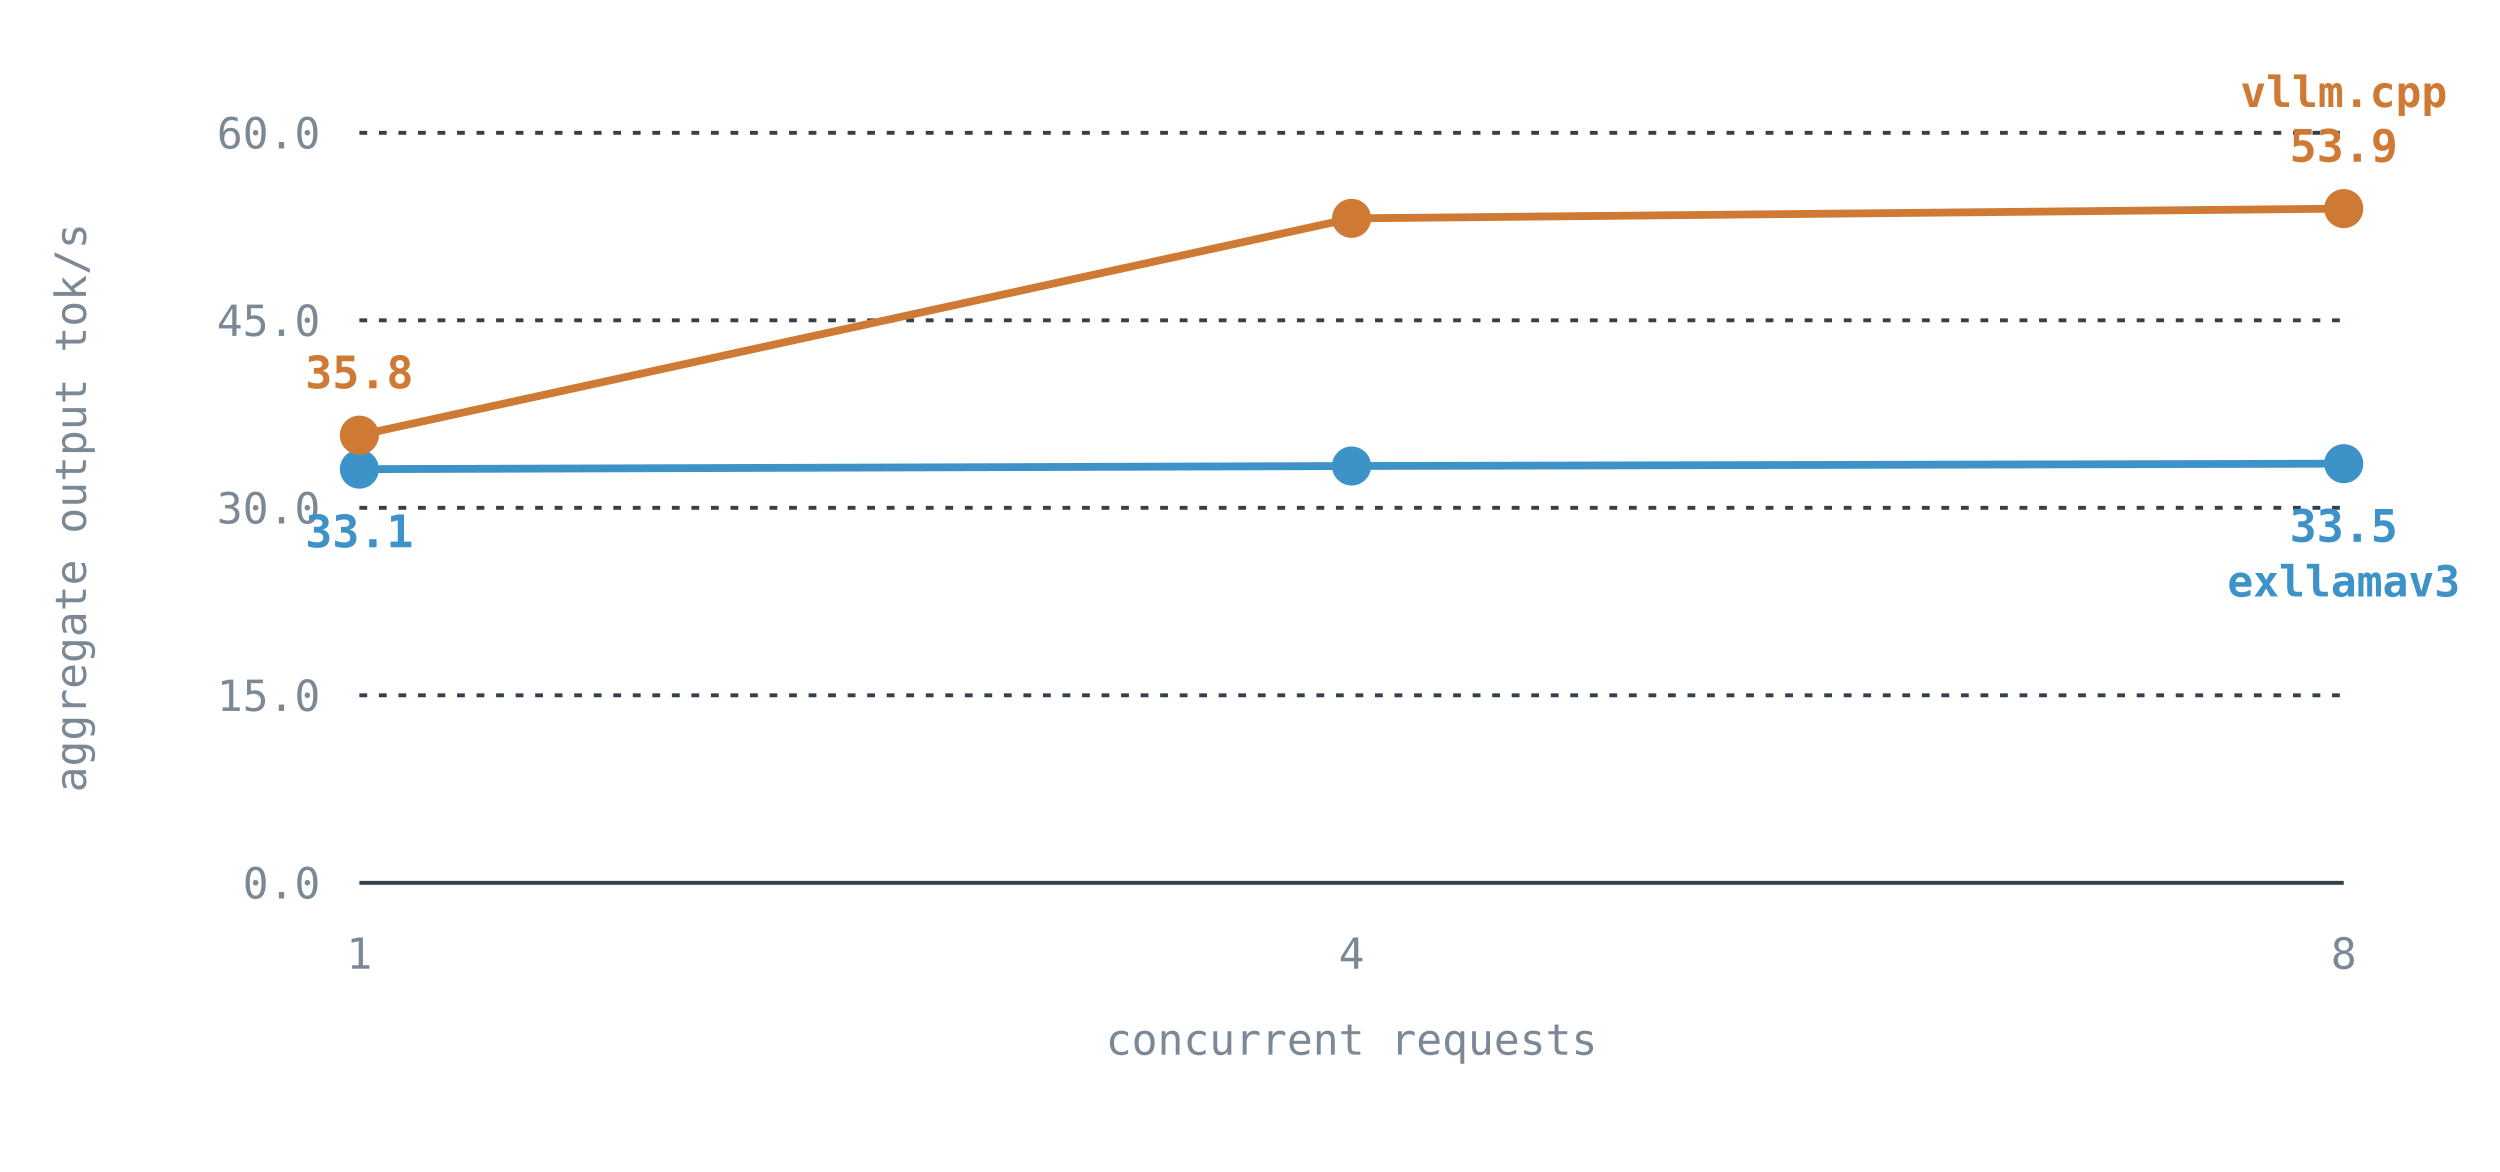
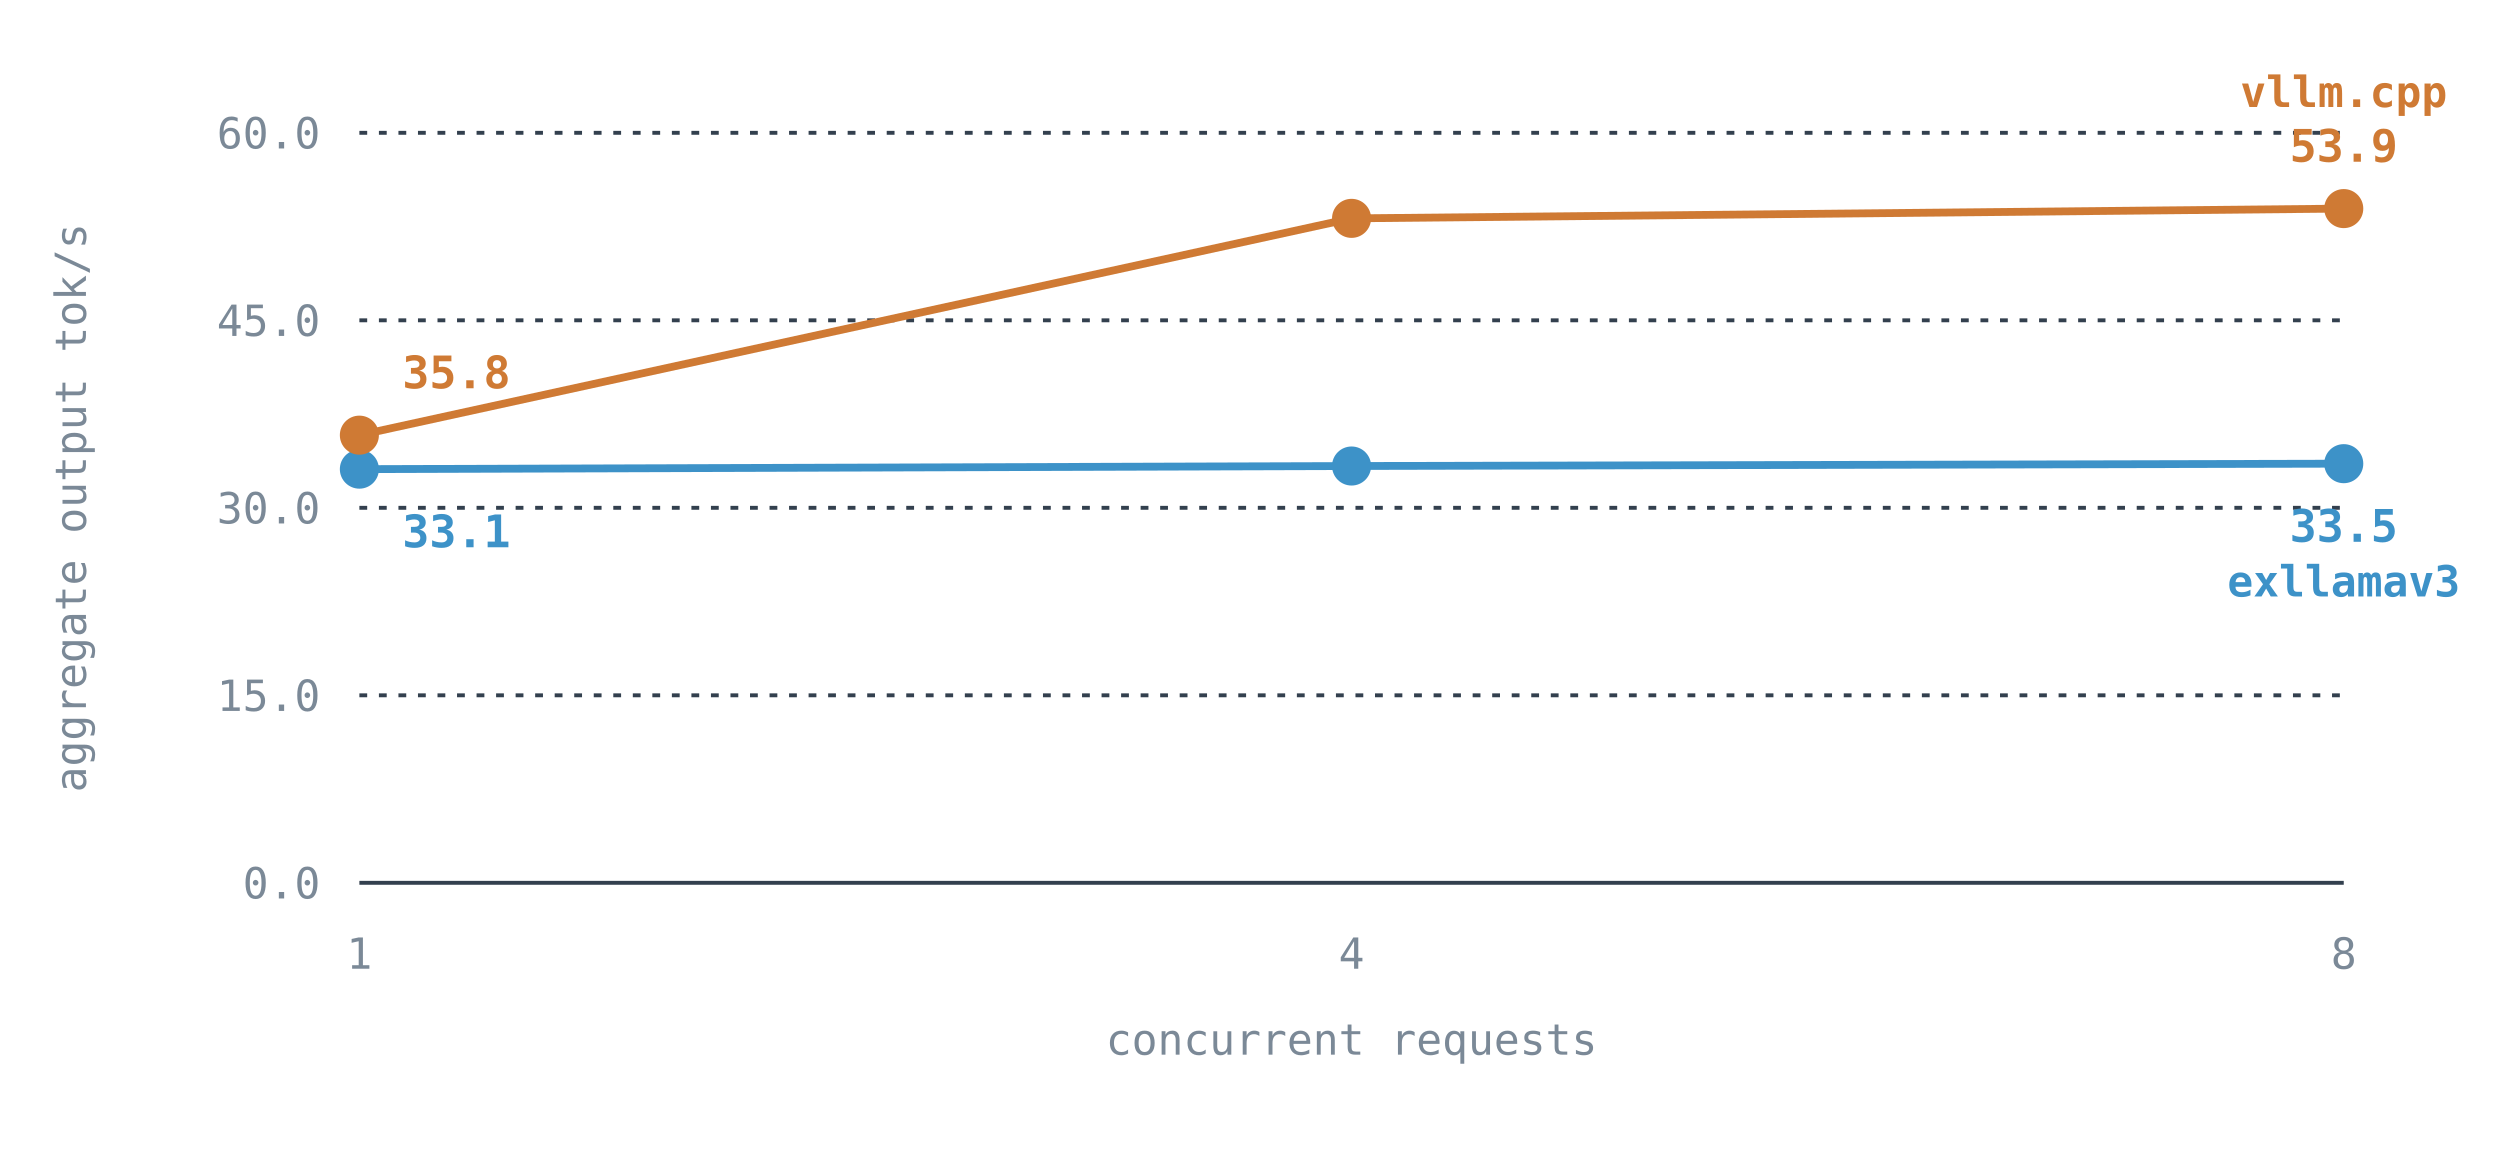
<svg xmlns="http://www.w3.org/2000/svg" viewBox="0 0 640 300" width="640" height="300" role="img" aria-labelledby="t d">
  <line x1="92" y1="226.0" x2="600" y2="226.0" stroke="#33404e" stroke-width="1" />
  <text x="82.0" y="230.0" fill="#7b8997" font-size="11" font-family="ui-monospace,SFMono-Regular,Menlo,Consolas,'DejaVu Sans Mono',monospace" font-weight="400" text-anchor="end">0.0</text>
  <line x1="92" y1="178.0" x2="600" y2="178.0" stroke="#33404e" stroke-width="1" stroke-dasharray="2 3" />
  <text x="82.0" y="182.0" fill="#7b8997" font-size="11" font-family="ui-monospace,SFMono-Regular,Menlo,Consolas,'DejaVu Sans Mono',monospace" font-weight="400" text-anchor="end">15.0</text>
  <line x1="92" y1="130.0" x2="600" y2="130.0" stroke="#33404e" stroke-width="1" stroke-dasharray="2 3" />
  <text x="82.0" y="134.0" fill="#7b8997" font-size="11" font-family="ui-monospace,SFMono-Regular,Menlo,Consolas,'DejaVu Sans Mono',monospace" font-weight="400" text-anchor="end">30.0</text>
  <line x1="92" y1="82.0" x2="600" y2="82.0" stroke="#33404e" stroke-width="1" stroke-dasharray="2 3" />
  <text x="82.0" y="86.0" fill="#7b8997" font-size="11" font-family="ui-monospace,SFMono-Regular,Menlo,Consolas,'DejaVu Sans Mono',monospace" font-weight="400" text-anchor="end">45.0</text>
  <line x1="92" y1="34.0" x2="600" y2="34.0" stroke="#33404e" stroke-width="1" stroke-dasharray="2 3" />
  <text x="82.0" y="38.0" fill="#7b8997" font-size="11" font-family="ui-monospace,SFMono-Regular,Menlo,Consolas,'DejaVu Sans Mono',monospace" font-weight="400" text-anchor="end">60.0</text>
  <text x="22" y="130" fill="#7b8997" font-size="11" font-family="ui-monospace,SFMono-Regular,Menlo,Consolas,'DejaVu Sans Mono',monospace" text-anchor="middle" transform="rotate(-90 22 130)">aggregate output tok/s</text>
  <polyline points="92.0,120.1 346.0,119.3 600.0,118.7" fill="none" stroke="#3d92c8" stroke-width="2" stroke-linejoin="round" />
  <circle cx="92.0" cy="120.1" r="5" fill="#3d92c8" />
  <circle cx="346.0" cy="119.3" r="5" fill="#3d92c8" />
  <circle cx="600.0" cy="118.7" r="5" fill="#3d92c8" />
-   <text x="92.0" y="140.1" fill="#3d92c8" font-size="11.5" font-family="ui-monospace,SFMono-Regular,Menlo,Consolas,'DejaVu Sans Mono',monospace" font-weight="600" text-anchor="middle">33.1</text>
+   <text x="103.0" y="140.1" fill="#3d92c8" font-size="11.5" font-family="ui-monospace,SFMono-Regular,Menlo,Consolas,'DejaVu Sans Mono',monospace" font-weight="600" text-anchor="start">33.1</text>
  <text x="600.0" y="138.7" fill="#3d92c8" font-size="11.5" font-family="ui-monospace,SFMono-Regular,Menlo,Consolas,'DejaVu Sans Mono',monospace" font-weight="600" text-anchor="middle">33.5</text>
  <text x="600.0" y="152.7" fill="#3d92c8" font-size="11" font-family="ui-monospace,SFMono-Regular,Menlo,Consolas,'DejaVu Sans Mono',monospace" font-weight="600" text-anchor="middle">exllamav3</text>
  <polyline points="92.0,111.4 346.0,55.9 600.0,53.4" fill="none" stroke="#cf7a34" stroke-width="2" stroke-linejoin="round" />
  <circle cx="92.0" cy="111.4" r="5" fill="#cf7a34" />
  <circle cx="346.0" cy="55.9" r="5" fill="#cf7a34" />
  <circle cx="600.0" cy="53.4" r="5" fill="#cf7a34" />
-   <text x="92.0" y="99.4" fill="#cf7a34" font-size="11.5" font-family="ui-monospace,SFMono-Regular,Menlo,Consolas,'DejaVu Sans Mono',monospace" font-weight="600" text-anchor="middle">35.8</text>
+   <text x="103.0" y="99.4" fill="#cf7a34" font-size="11.5" font-family="ui-monospace,SFMono-Regular,Menlo,Consolas,'DejaVu Sans Mono',monospace" font-weight="600" text-anchor="start">35.8</text>
  <text x="600.0" y="41.4" fill="#cf7a34" font-size="11.5" font-family="ui-monospace,SFMono-Regular,Menlo,Consolas,'DejaVu Sans Mono',monospace" font-weight="600" text-anchor="middle">53.9</text>
  <text x="600.0" y="27.4" fill="#cf7a34" font-size="11" font-family="ui-monospace,SFMono-Regular,Menlo,Consolas,'DejaVu Sans Mono',monospace" font-weight="600" text-anchor="middle">vllm.cpp</text>
  <text x="92.0" y="248.0" fill="#7b8997" font-size="11" font-family="ui-monospace,SFMono-Regular,Menlo,Consolas,'DejaVu Sans Mono',monospace" font-weight="400" text-anchor="middle">1</text>
  <text x="346.0" y="248.0" fill="#7b8997" font-size="11" font-family="ui-monospace,SFMono-Regular,Menlo,Consolas,'DejaVu Sans Mono',monospace" font-weight="400" text-anchor="middle">4</text>
  <text x="600.0" y="248.0" fill="#7b8997" font-size="11" font-family="ui-monospace,SFMono-Regular,Menlo,Consolas,'DejaVu Sans Mono',monospace" font-weight="400" text-anchor="middle">8</text>
  <text x="346.0" y="270.0" fill="#7b8997" font-size="11" font-family="ui-monospace,SFMono-Regular,Menlo,Consolas,'DejaVu Sans Mono',monospace" font-weight="400" text-anchor="middle">concurrent requests</text>
</svg>
